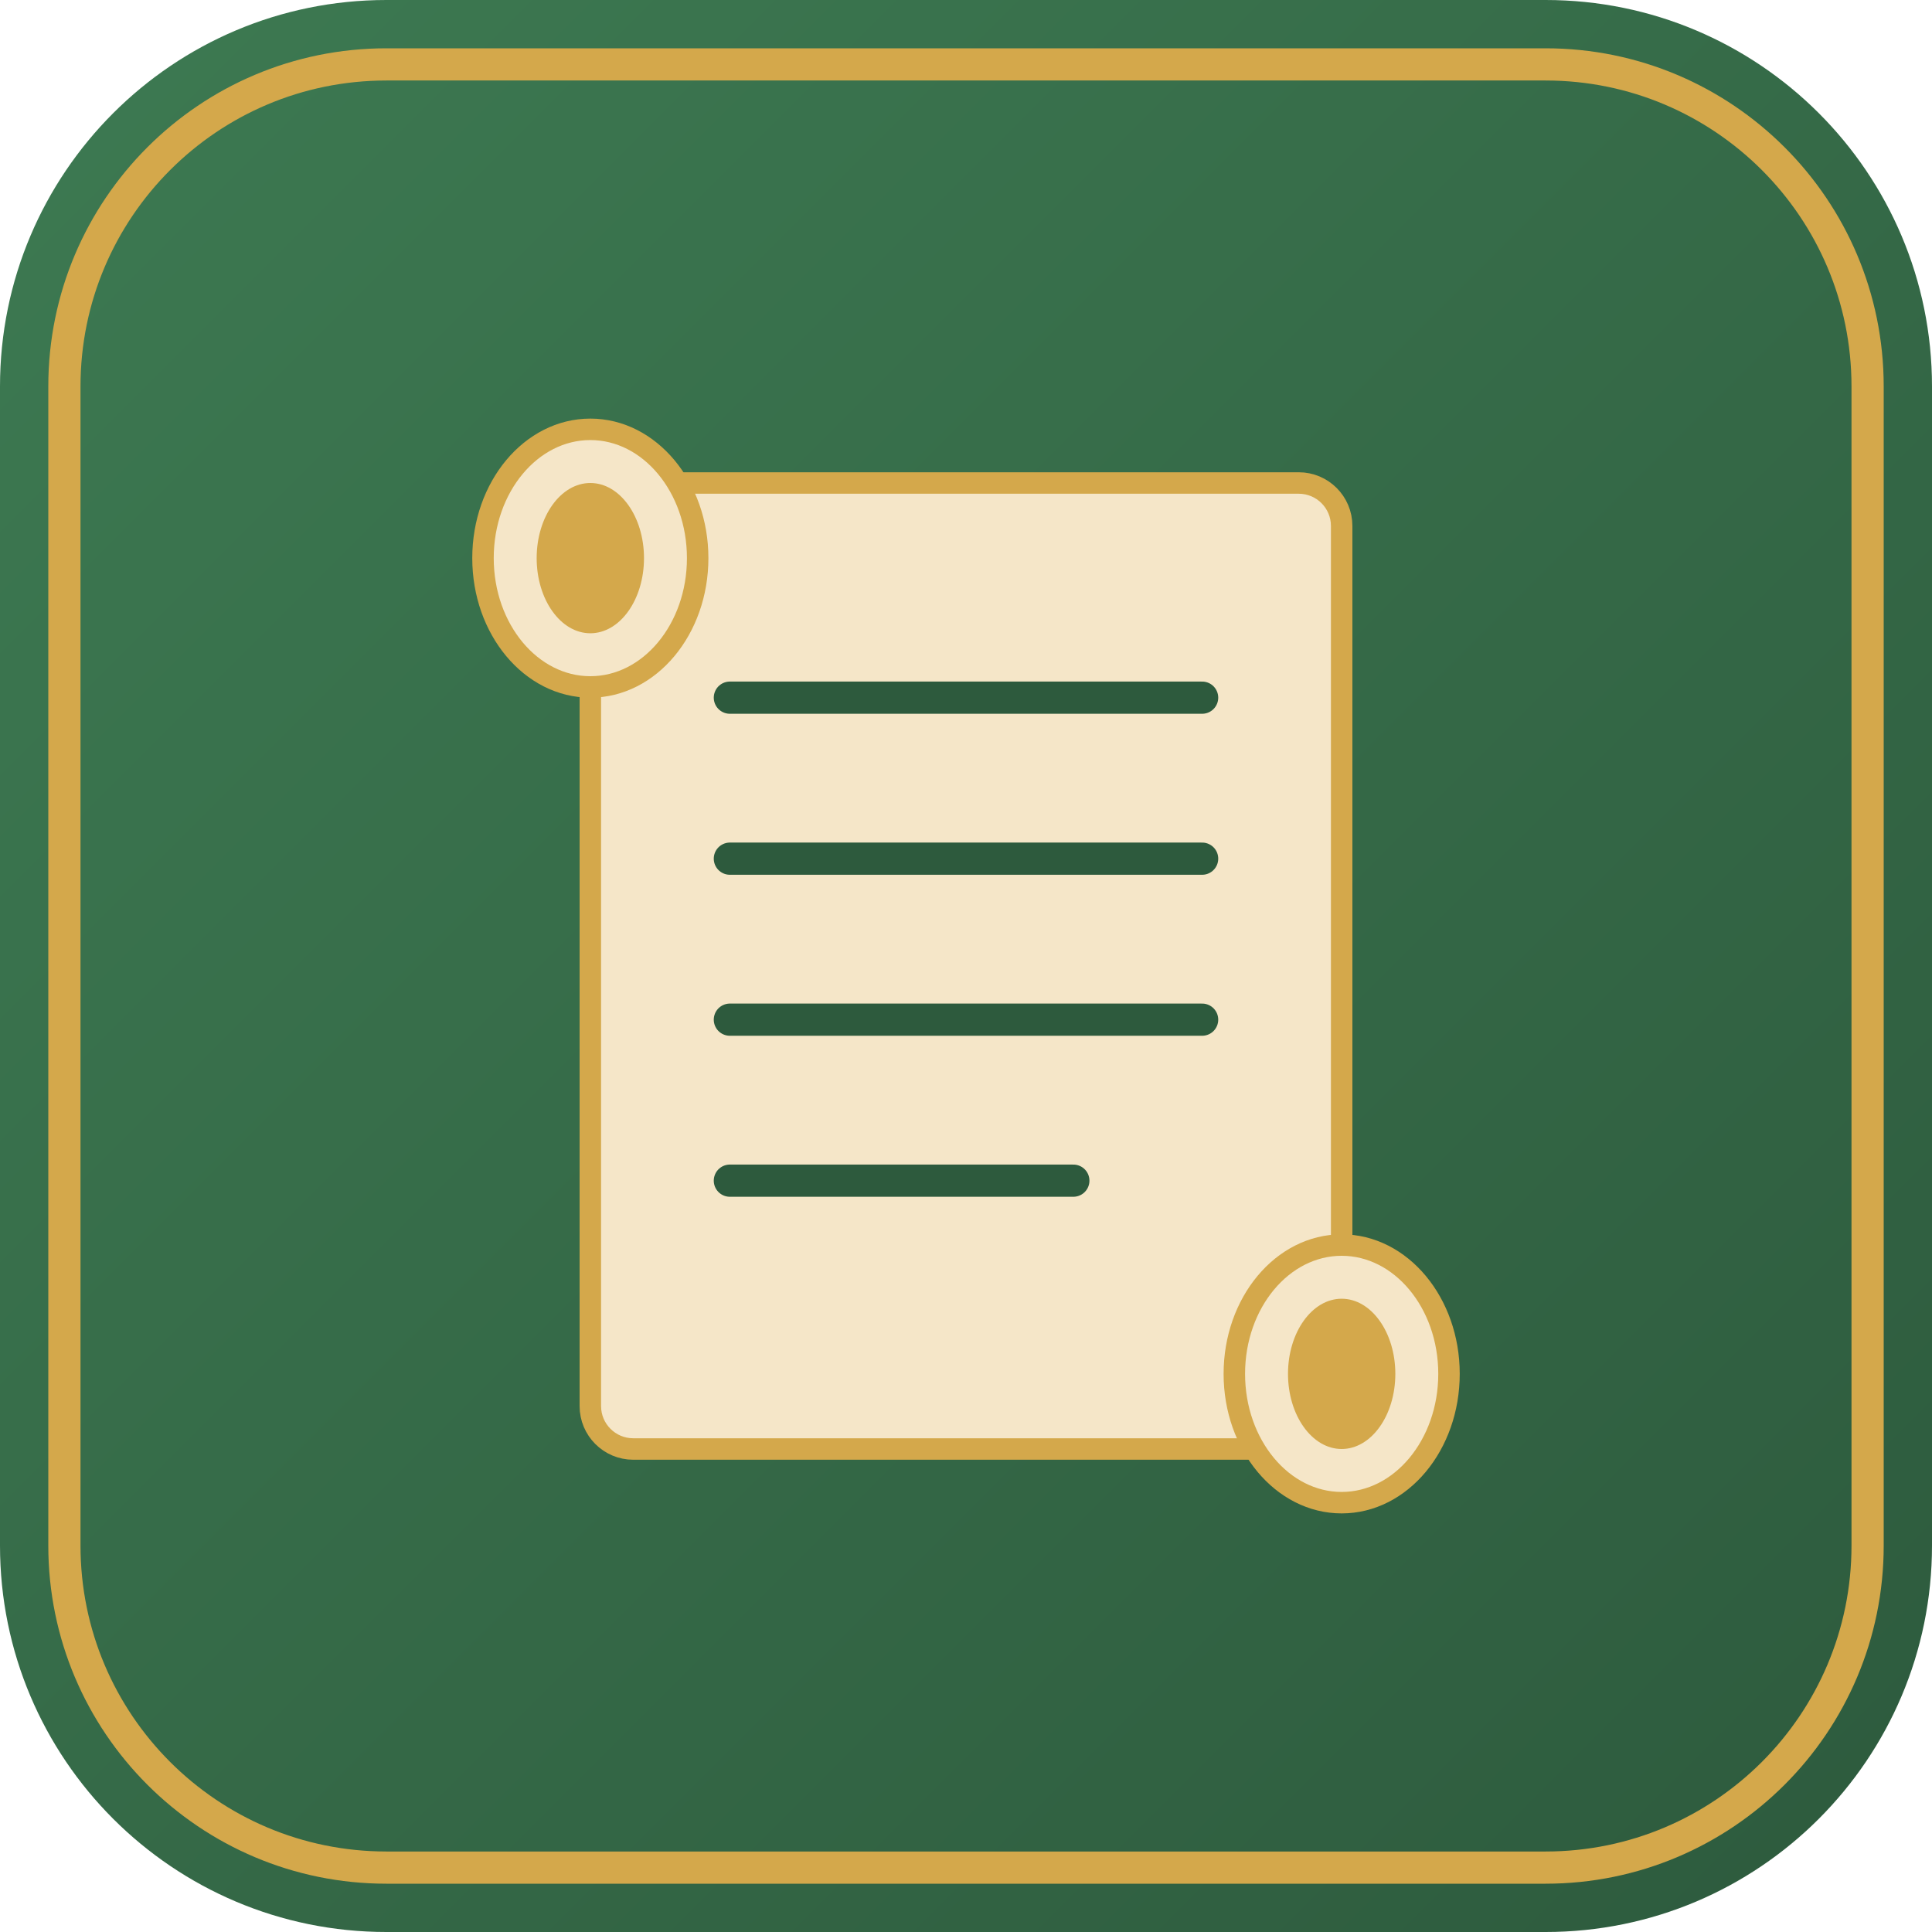
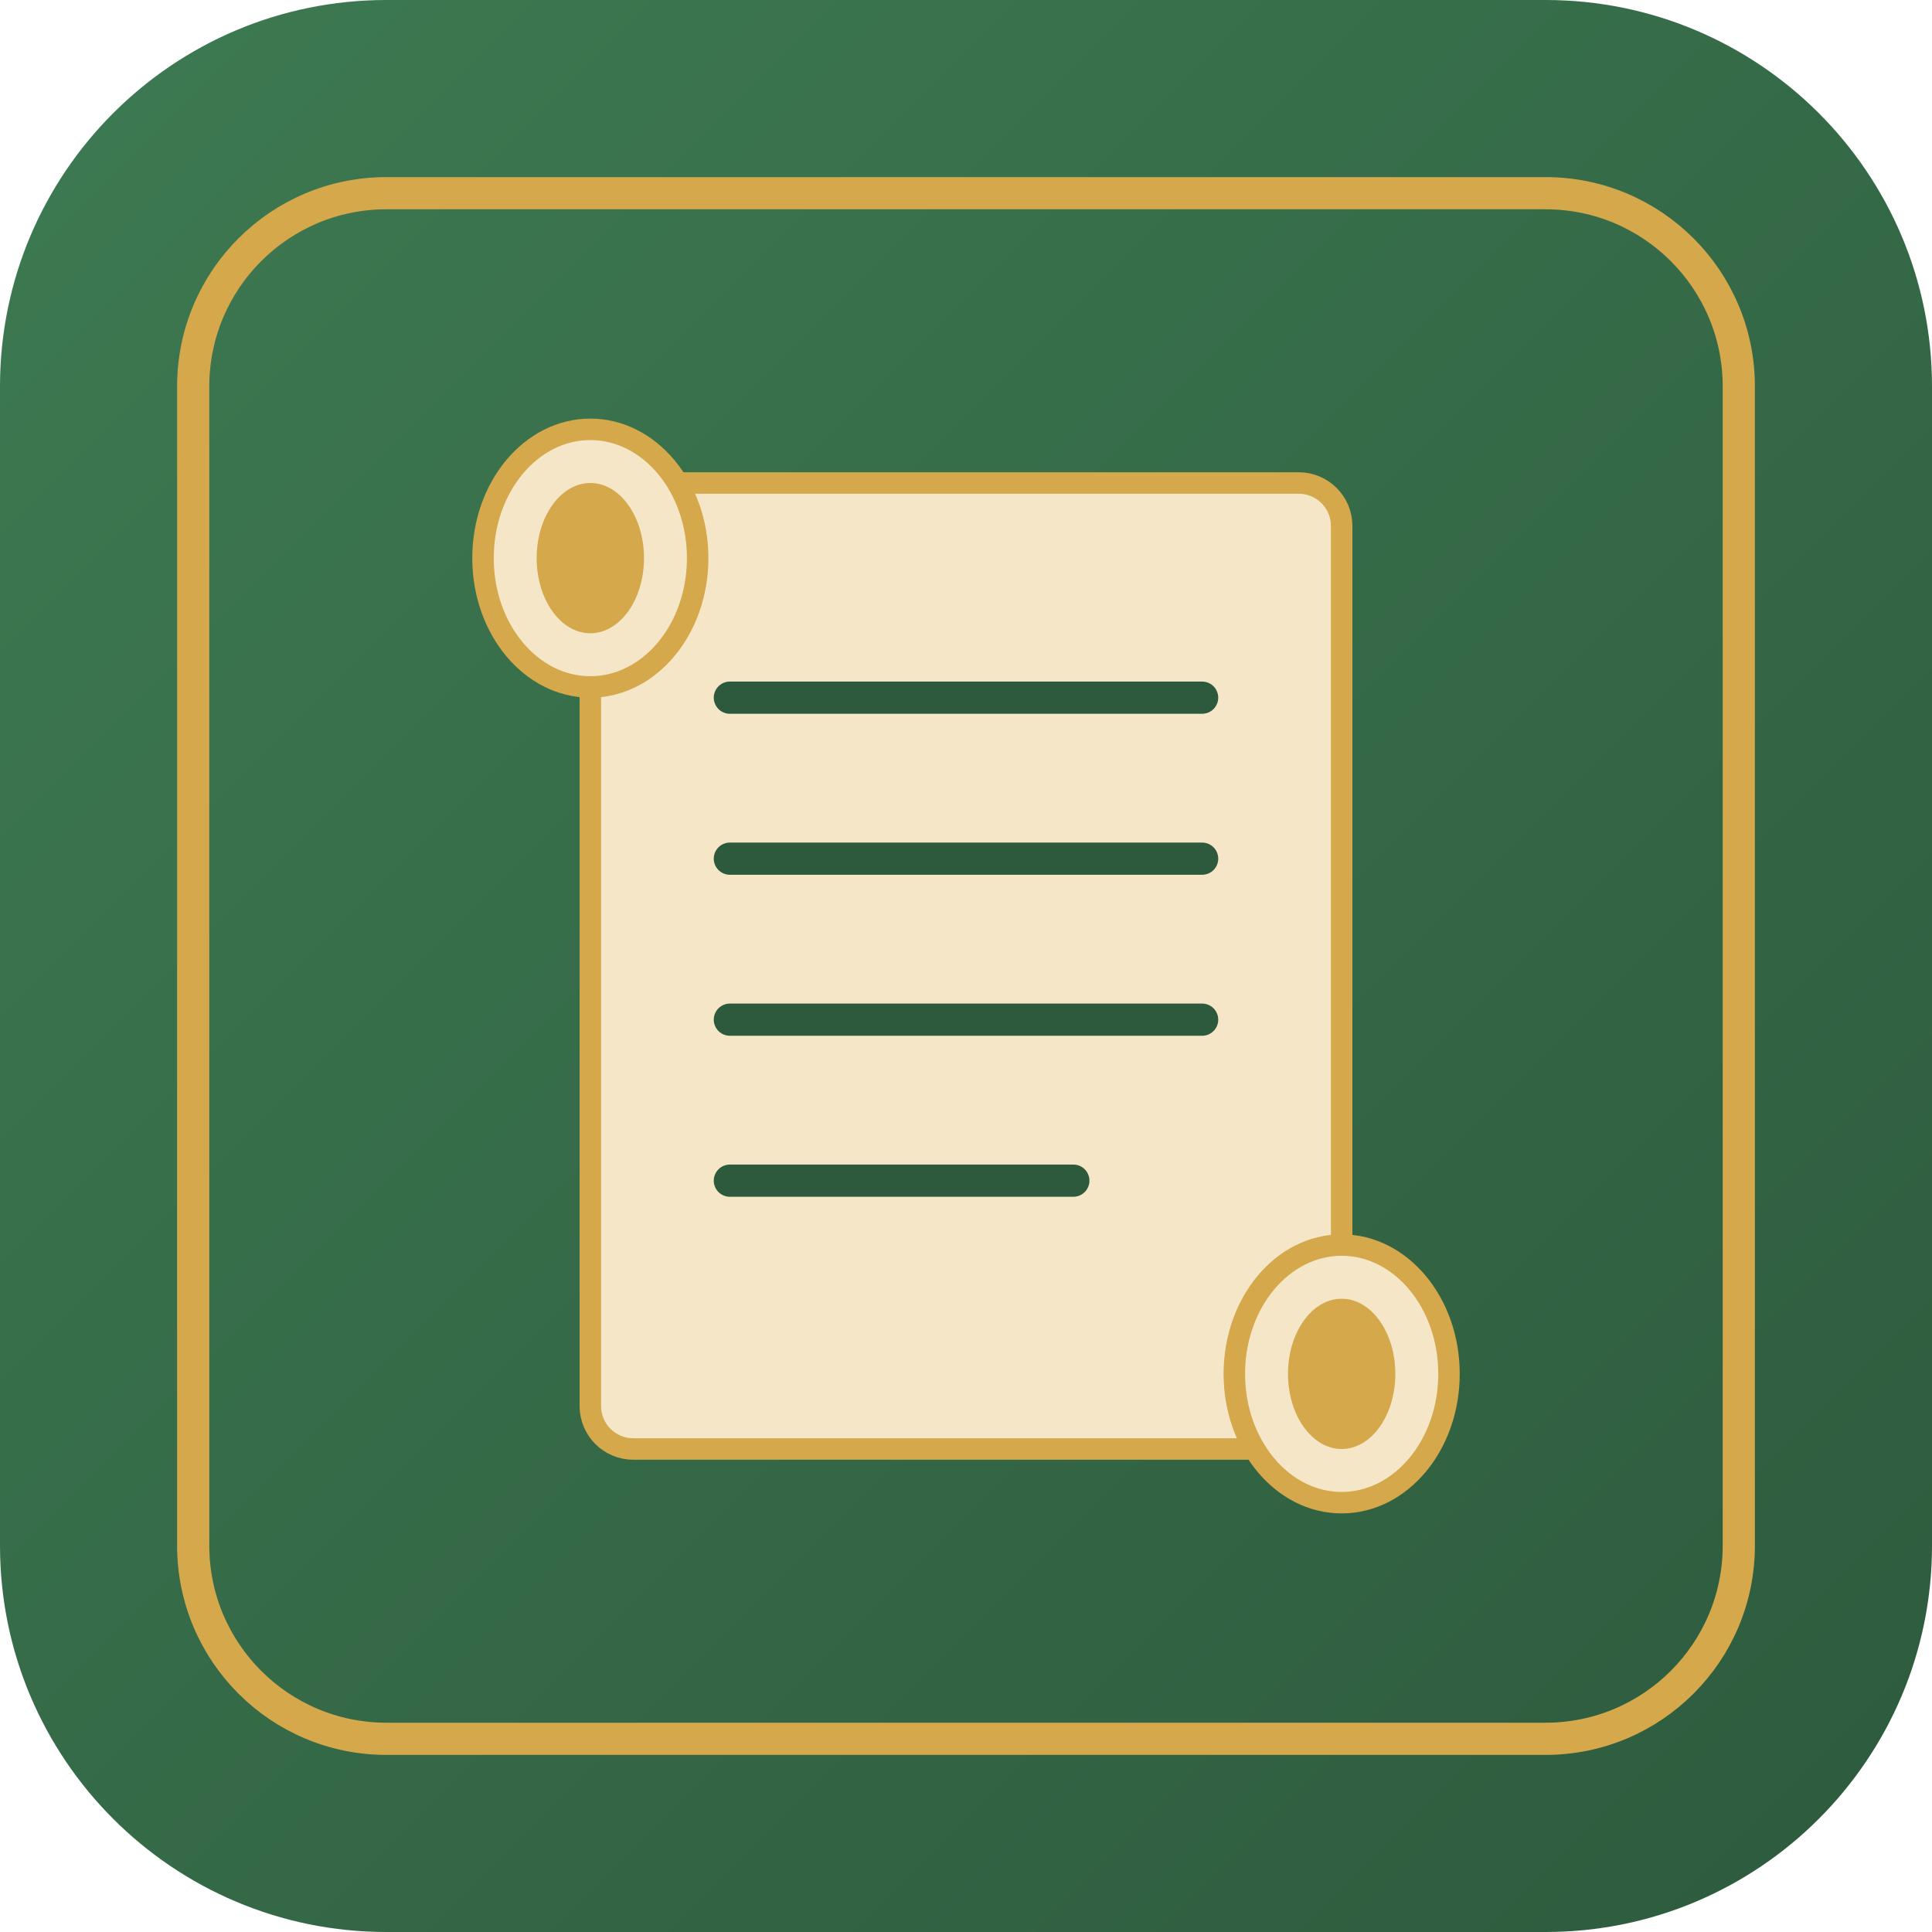
<svg xmlns="http://www.w3.org/2000/svg" width="180" height="180" viewBox="0 0 180 180">
  <defs>
    <linearGradient id="bg" x1="0%" y1="0%" x2="100%" y2="100%">
      <stop offset="0%" style="stop-color:#3D7A52" />
      <stop offset="100%" style="stop-color:#2D5A3D" />
    </linearGradient>
  </defs>
  <rect width="180" height="180" rx="36" fill="url(#bg)" />
-   <rect x="6" y="6" width="168" height="168" rx="30" fill="none" stroke="#D4A84B" stroke-width="3" />
+   <rect x="18" y="18" width="144" height="144" rx="18" fill="none" stroke="#D4A84B" stroke-width="3" />
  <g transform="translate(90, 90)">
    <rect x="-35" y="-45" width="70" height="90" rx="4" fill="#F5E6C8" stroke="#D4A84B" stroke-width="2" />
    <ellipse cx="-35" cy="-38" rx="10" ry="12" fill="#F5E6C8" stroke="#D4A84B" stroke-width="2" />
    <ellipse cx="-35" cy="-38" rx="5" ry="7" fill="#D4A84B" />
    <ellipse cx="35" cy="38" rx="10" ry="12" fill="#F5E6C8" stroke="#D4A84B" stroke-width="2" />
    <ellipse cx="35" cy="38" rx="5" ry="7" fill="#D4A84B" />
    <line x1="-22" y1="-25" x2="22" y2="-25" stroke="#2D5A3D" stroke-width="3" stroke-linecap="round" />
    <line x1="-22" y1="-10" x2="22" y2="-10" stroke="#2D5A3D" stroke-width="3" stroke-linecap="round" />
    <line x1="-22" y1="5" x2="22" y2="5" stroke="#2D5A3D" stroke-width="3" stroke-linecap="round" />
    <line x1="-22" y1="20" x2="10" y2="20" stroke="#2D5A3D" stroke-width="3" stroke-linecap="round" />
  </g>
</svg>
